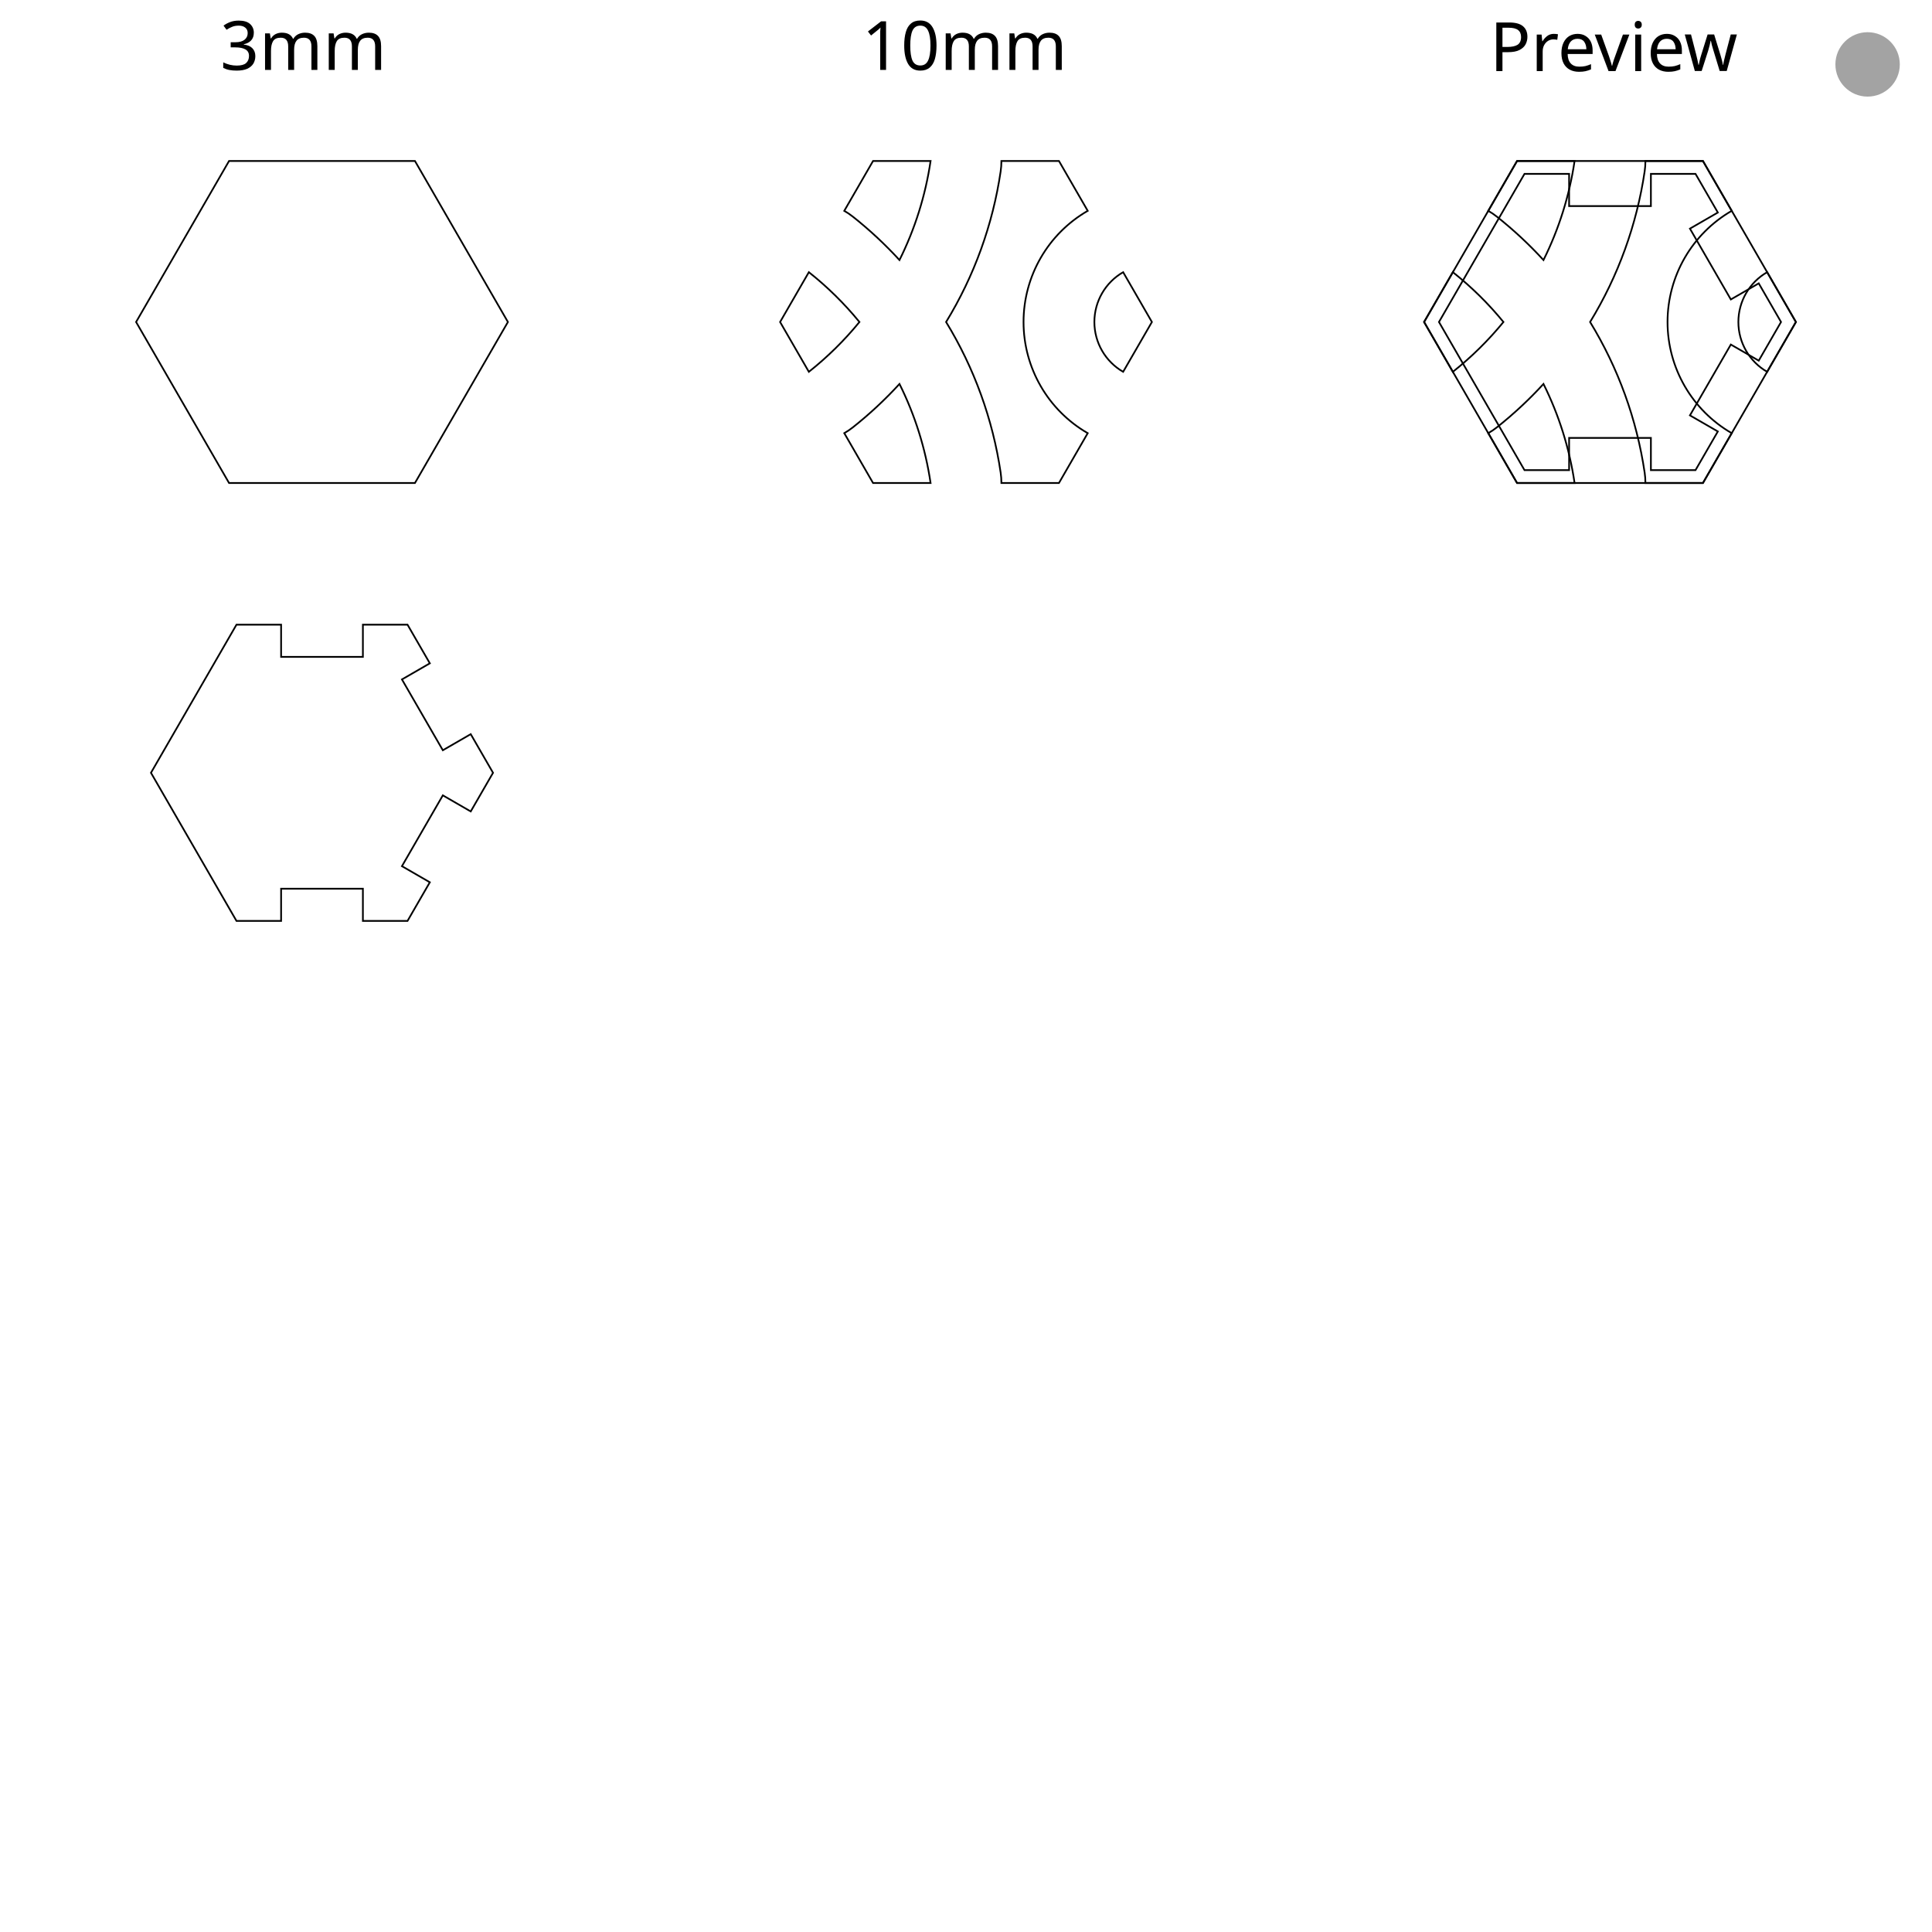
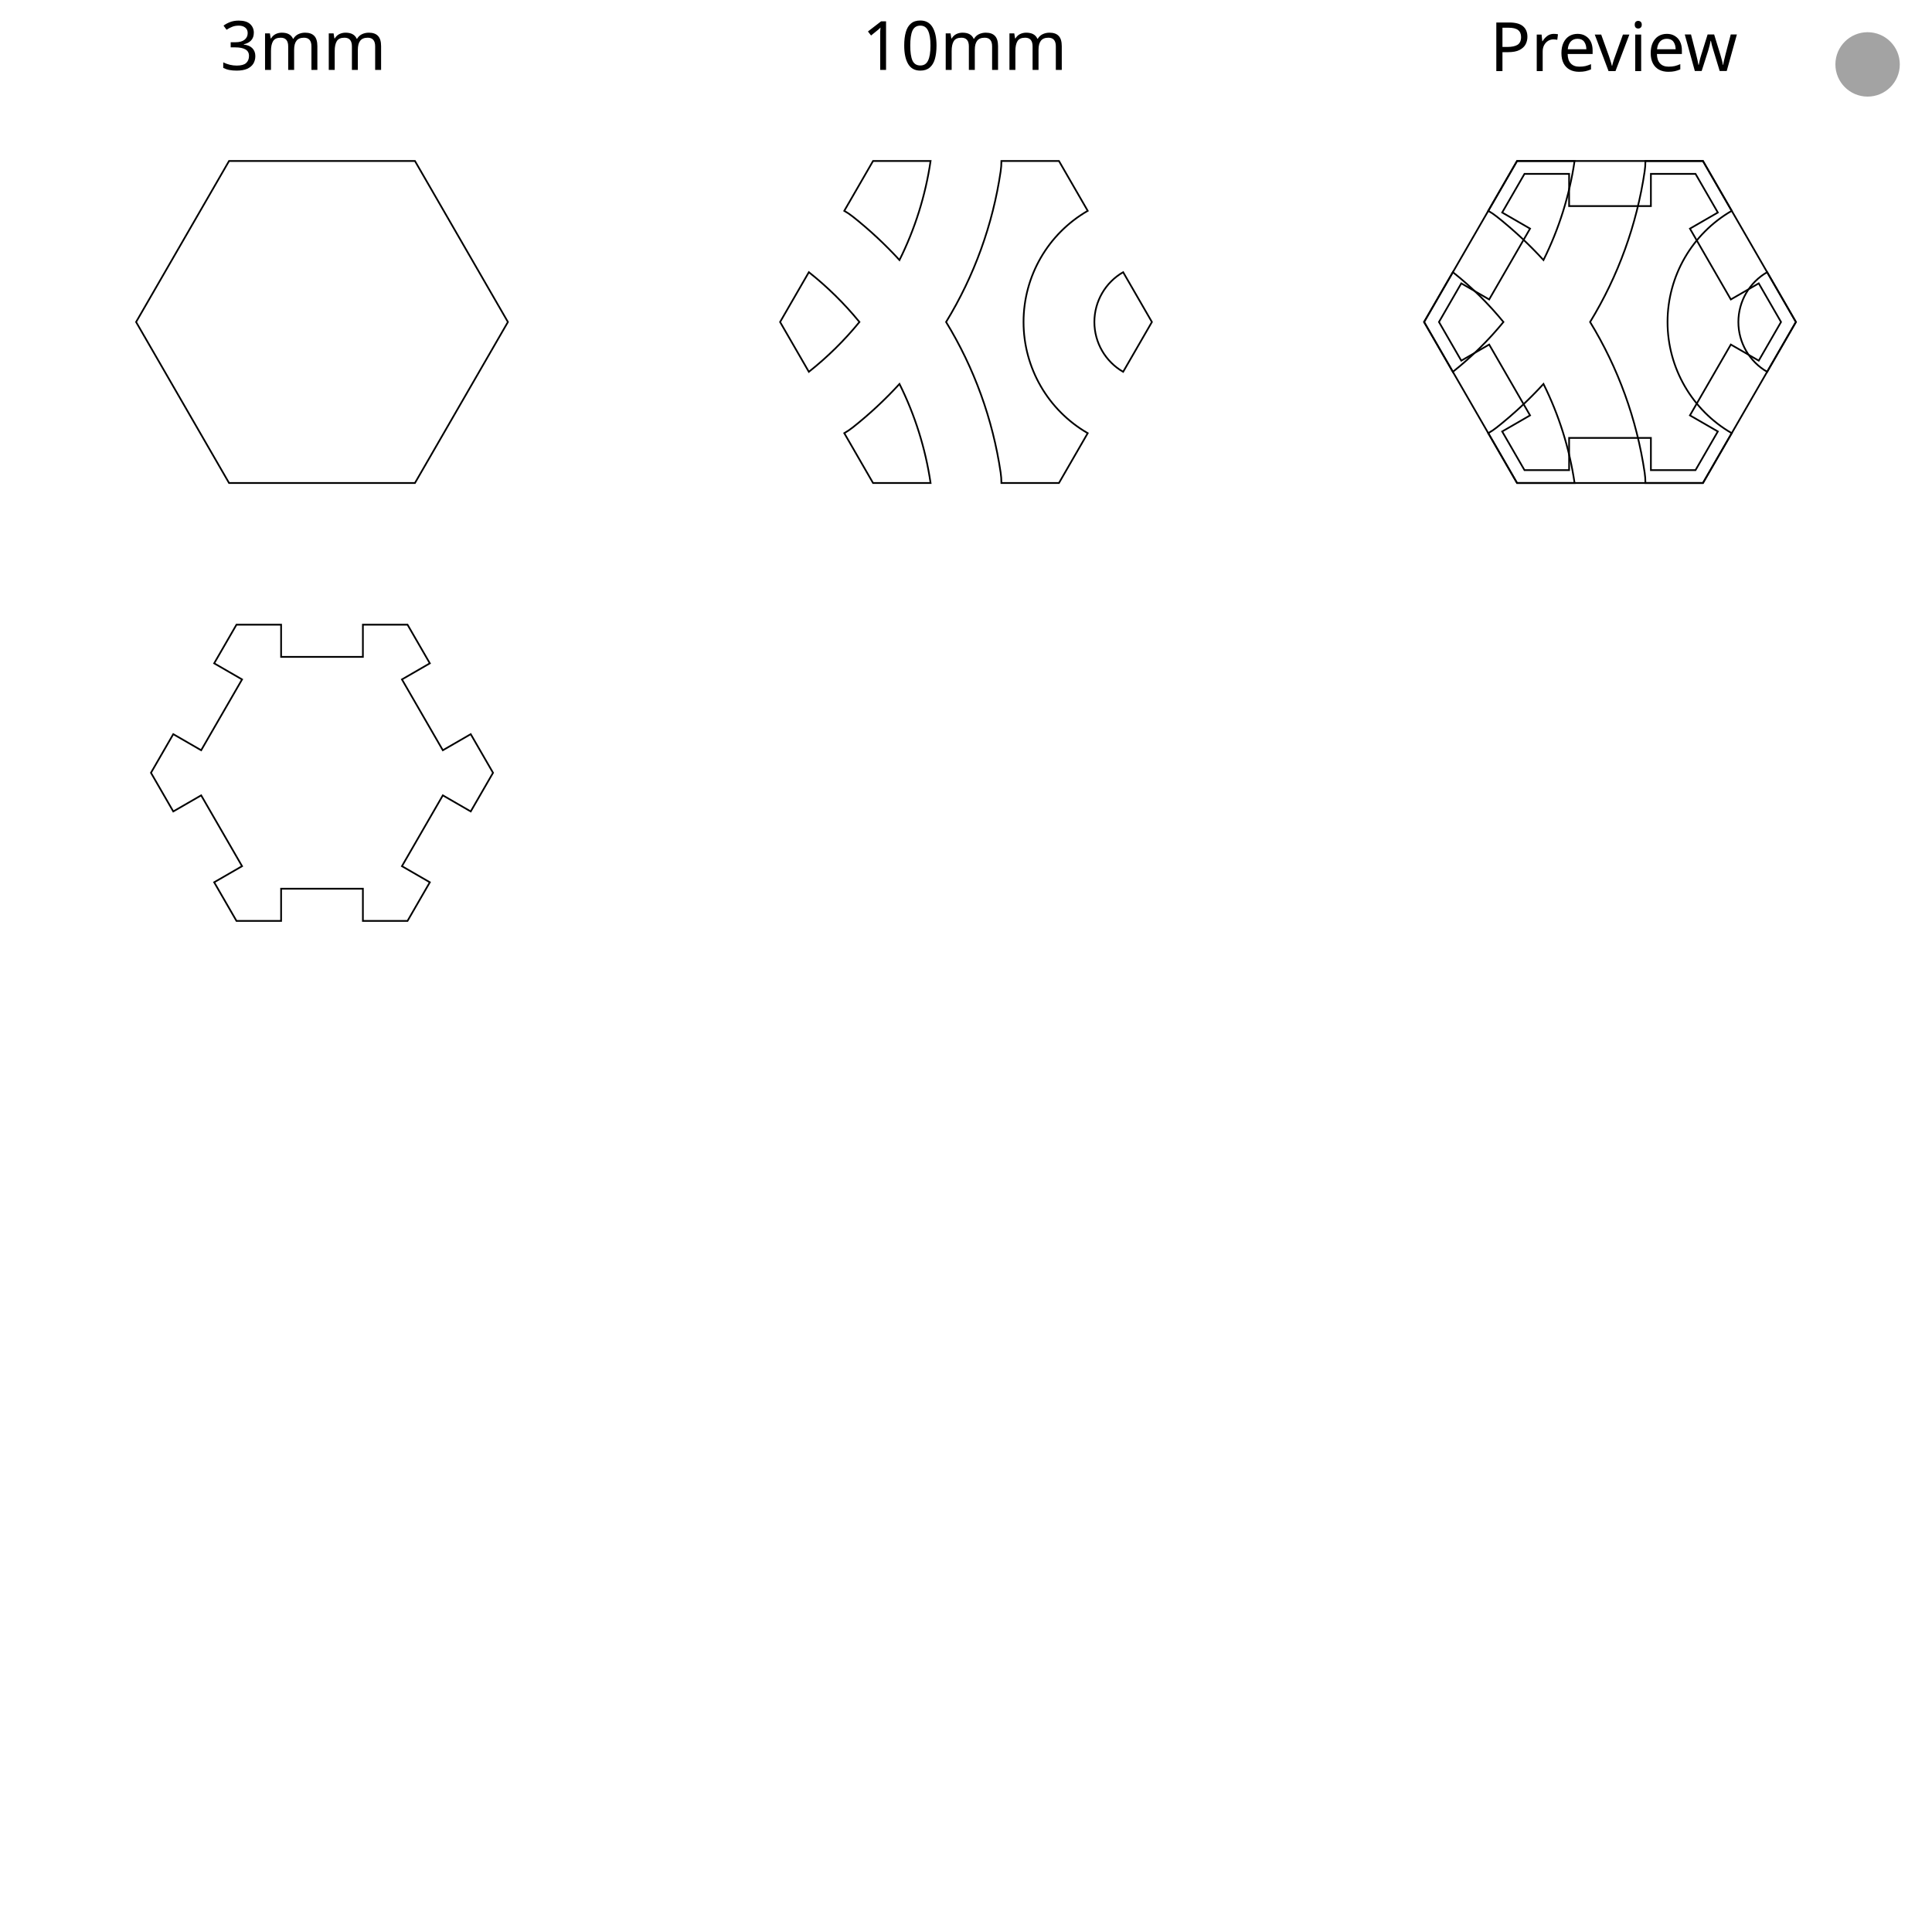
<svg xmlns="http://www.w3.org/2000/svg" width="300mm" height="300mm" viewBox="0 0 300 300" version="1.1" id="svg5">
  <defs id="defs2" />
  <g id="layer1">
    <text xml:space="preserve" style="font-style:normal;font-weight:normal;font-size:10.583px;line-height:1.25;font-family:sans-serif;fill:#000000;fill-opacity:1;stroke:none;stroke-width:0.265" x="34.194" y="10.855" id="text3620">
      <tspan id="tspan3618" style="stroke-width:0.265" x="34.194" y="10.855">3mm</tspan>
    </text>
    <text xml:space="preserve" style="font-style:normal;font-weight:normal;font-size:10.583px;line-height:1.25;font-family:sans-serif;fill:#000000;fill-opacity:1;stroke:none;stroke-width:0.265" x="133.837" y="10.855" id="text3620-3">
      <tspan style="stroke-width:0.265" x="133.837" y="10.855" id="tspan5941">10mm</tspan>
    </text>
    <text xml:space="preserve" style="font-style:normal;font-weight:normal;font-size:10.583px;line-height:1.25;font-family:sans-serif;fill:#000000;fill-opacity:1;stroke:none;stroke-width:0.265" x="231.315" y="11.041" id="text3620-3-8">
      <tspan style="stroke-width:0.265" x="231.315" y="11.041" id="tspan6654">Preview</tspan>
    </text>
    <circle style="fill:#a3a3a3;fill-opacity:1;stroke:none;stroke-width:0.945;stroke-linejoin:round;paint-order:markers fill stroke" id="path854" cx="290" cy="10" r="5" />
  </g>
  <g id="layer2">
    <path style="fill:none;stroke:#000000;stroke-width:0.265px;stroke-linecap:butt;stroke-linejoin:miter;stroke-opacity:1" id="genPath_22" d="M 78.868,50.0 L 64.434,25.0 L 35.566,25 L 21.132,50.0 L 35.566,75.0 L 64.434,75.0 L 78.868,50 z" />
    <path style="fill:none;stroke:#000000;stroke-width:0.265px;stroke-linecap:butt;stroke-linejoin:miter;stroke-opacity:1" id="genPath_23" d="M 278.868,50.0 L 264.434,25.0 L 235.566,25 L 221.132,50.0 L 235.566,75.0 L 264.434,75.0 L 278.868,50 z" />
-     <path style="fill:none;stroke:#000000;stroke-width:0.265px;stroke-linecap:butt;stroke-linejoin:miter;stroke-opacity:1" id="genPath_24" d="M 36.721,143.0 L 43.65,143.0 L 43.65,138.0 L 56.35,138.0 L 56.35,143.0 L 63.279,143.0 L 66.744,136.999 L 62.413,134.499 L 68.763,123.501 L 73.094,126.001 L 76.558,120.0 L 73.094,113.999 L 68.763,116.499 L 62.413,105.501 L 66.744,103.001 L 63.279,97.0 L 56.35,97.0 L 56.35,102.0 L 43.65,102.0 L 43.65,97.0 L 36.721,97.0 L 23.442,120.0 L 36.721,143.0 z" />
-     <path style="fill:none;stroke:#000000;stroke-width:0.265px;stroke-linecap:butt;stroke-linejoin:miter;stroke-opacity:1" id="genPath_25" d="M 236.721,73.0 L 243.65,73.0 L 243.65,68.0 L 256.35,68.0 L 256.35,73.0 L 263.279,73.0 L 266.744,66.999 L 262.413,64.499 L 268.763,53.501 L 273.094,56.001 L 276.558,50.0 L 273.094,43.999 L 268.763,46.499 L 262.413,35.501 L 266.744,33.001 L 263.279,27.0 L 256.35,27.0 L 256.35,32.0 L 243.65,32.0 L 243.65,27.0 L 236.721,27 L 223.442,50.0 L 236.721,73.0 z" />
+     <path style="fill:none;stroke:#000000;stroke-width:0.265px;stroke-linecap:butt;stroke-linejoin:miter;stroke-opacity:1" id="genPath_24" d="M 36.721,143.0 L 43.65,143.0 L 43.65,138.0 L 56.35,138.0 L 56.35,143.0 L 63.279,143.0 L 66.744,136.999 L 62.413,134.499 L 68.763,123.501 L 73.094,126.001 L 76.558,120.0 L 73.094,113.999 L 68.763,116.499 L 62.413,105.501 L 66.744,103.001 L 63.279,97.0 L 56.35,97.0 L 56.35,102.0 L 43.65,102.0 L 43.65,97.0 L 36.721,97.0 L 33.256,103.001 L 37.587,105.501 L 31.237,116.499 L 26.906,113.999 L 23.442,120.0 L 26.906,126.001 L 31.237,123.501 L 37.587,134.499 L 33.256,136.999 L 36.721,143.0 z" />
+     <path style="fill:none;stroke:#000000;stroke-width:0.265px;stroke-linecap:butt;stroke-linejoin:miter;stroke-opacity:1" id="genPath_25" d="M 236.721,73.0 L 243.65,73.0 L 243.65,68.0 L 256.35,68.0 L 256.35,73.0 L 263.279,73.0 L 266.744,66.999 L 262.413,64.499 L 268.763,53.501 L 273.094,56.001 L 276.558,50.0 L 273.094,43.999 L 268.763,46.499 L 262.413,35.501 L 266.744,33.001 L 263.279,27.0 L 256.35,27.0 L 256.35,32.0 L 243.65,32.0 L 243.65,27.0 L 236.721,27 L 233.256,33.001 L 237.587,35.501 L 231.237,46.499 L 226.906,43.999 L 223.442,50.0 L 226.906,56.001 L 231.237,53.501 L 237.587,64.499 L 233.256,66.999 L 236.721,73.0 z" />
  </g>
  <g id="layer3">
    <path style="fill:none;stroke:#000000;stroke-width:0.265px;stroke-linecap:butt;stroke-linejoin:miter;stroke-opacity:1" id="genPath_26" d="M 178.868,50.0 L 174.401,42.263 A 8.934,8.934 0 0 0 174.401,57.737 z" />
    <path style="fill:none;stroke:#000000;stroke-width:0.265px;stroke-linecap:butt;stroke-linejoin:miter;stroke-opacity:1" id="genPath_27" d="M 278.868,50.0 L 274.401,42.263 A 8.934,8.934 0 0 0 274.401,57.737 z" />
    <path style="fill:none;stroke:#000000;stroke-width:0.265px;stroke-linecap:butt;stroke-linejoin:miter;stroke-opacity:1" id="genPath_28" d="M 164.434,75.0 L 168.901,67.263 A 19.934,19.934 0 0 1 168.901,32.737 L 164.434,25.0 L 155.5,25.0 A 11,11 0 0 1 155.382,26.607 A 62.342,62.342 0 0 1 146.909,50.0 A 62.342,62.342 0 0 1 155.382,73.393 A 11,11 0 0 1 155.5,75.0 z" />
    <path style="fill:none;stroke:#000000;stroke-width:0.265px;stroke-linecap:butt;stroke-linejoin:miter;stroke-opacity:1" id="genPath_29" d="M 264.434,75.0 L 268.901,67.263 A 19.934,19.934 0 0 1 268.901,32.737 L 264.434,25.0 L 255.5,25.0 A 11,11 0 0 1 255.382,26.607 A 62.342,62.342 0 0 1 246.909,50.0 A 62.342,62.342 0 0 1 255.382,73.393 A 11,11 0 0 1 255.5,75.0 z" />
    <path style="fill:none;stroke:#000000;stroke-width:0.265px;stroke-linecap:butt;stroke-linejoin:miter;stroke-opacity:1" id="genPath_30" d="M 121.132,50.0 L 125.599,57.737 A 51.342,51.342 0 0 0 133.455,50.0 A 51.342,51.342 0 0 0 125.599,42.263 z" />
    <path style="fill:none;stroke:#000000;stroke-width:0.265px;stroke-linecap:butt;stroke-linejoin:miter;stroke-opacity:1" id="genPath_31" d="M 221.132,50.0 L 225.599,57.737 A 51.342,51.342 0 0 0 233.455,50.0 A 51.342,51.342 0 0 0 225.599,42.263 z" />
    <path style="fill:none;stroke:#000000;stroke-width:0.265px;stroke-linecap:butt;stroke-linejoin:miter;stroke-opacity:1" id="genPath_32" d="M 135.566,25 L 131.099,32.737 A 11,11 0 0 1 132.432,33.642 A 62.342,62.342 0 0 1 139.671,40.381 A 51.342,51.342 0 0 0 144.5,25.0 z" />
    <path style="fill:none;stroke:#000000;stroke-width:0.265px;stroke-linecap:butt;stroke-linejoin:miter;stroke-opacity:1" id="genPath_33" d="M 235.566,25 L 231.099,32.737 A 11,11 0 0 1 232.432,33.642 A 62.342,62.342 0 0 1 239.671,40.381 A 51.342,51.342 0 0 0 244.5,25.0 z" />
    <path style="fill:none;stroke:#000000;stroke-width:0.265px;stroke-linecap:butt;stroke-linejoin:miter;stroke-opacity:1" id="genPath_34" d="M 135.566,75.0 L 131.099,67.263 A 11,11 0 0 0 132.432,66.358 A 62.342,62.342 0 0 0 139.671,59.619 A 51.342,51.342 0 0 1 144.5,75.0 z" />
    <path style="fill:none;stroke:#000000;stroke-width:0.265px;stroke-linecap:butt;stroke-linejoin:miter;stroke-opacity:1" id="genPath_35" d="M 235.566,75.0 L 231.099,67.263 A 11,11 0 0 0 232.432,66.358 A 62.342,62.342 0 0 0 239.671,59.619 A 51.342,51.342 0 0 1 244.5,75.0 z" />
  </g>
</svg>
